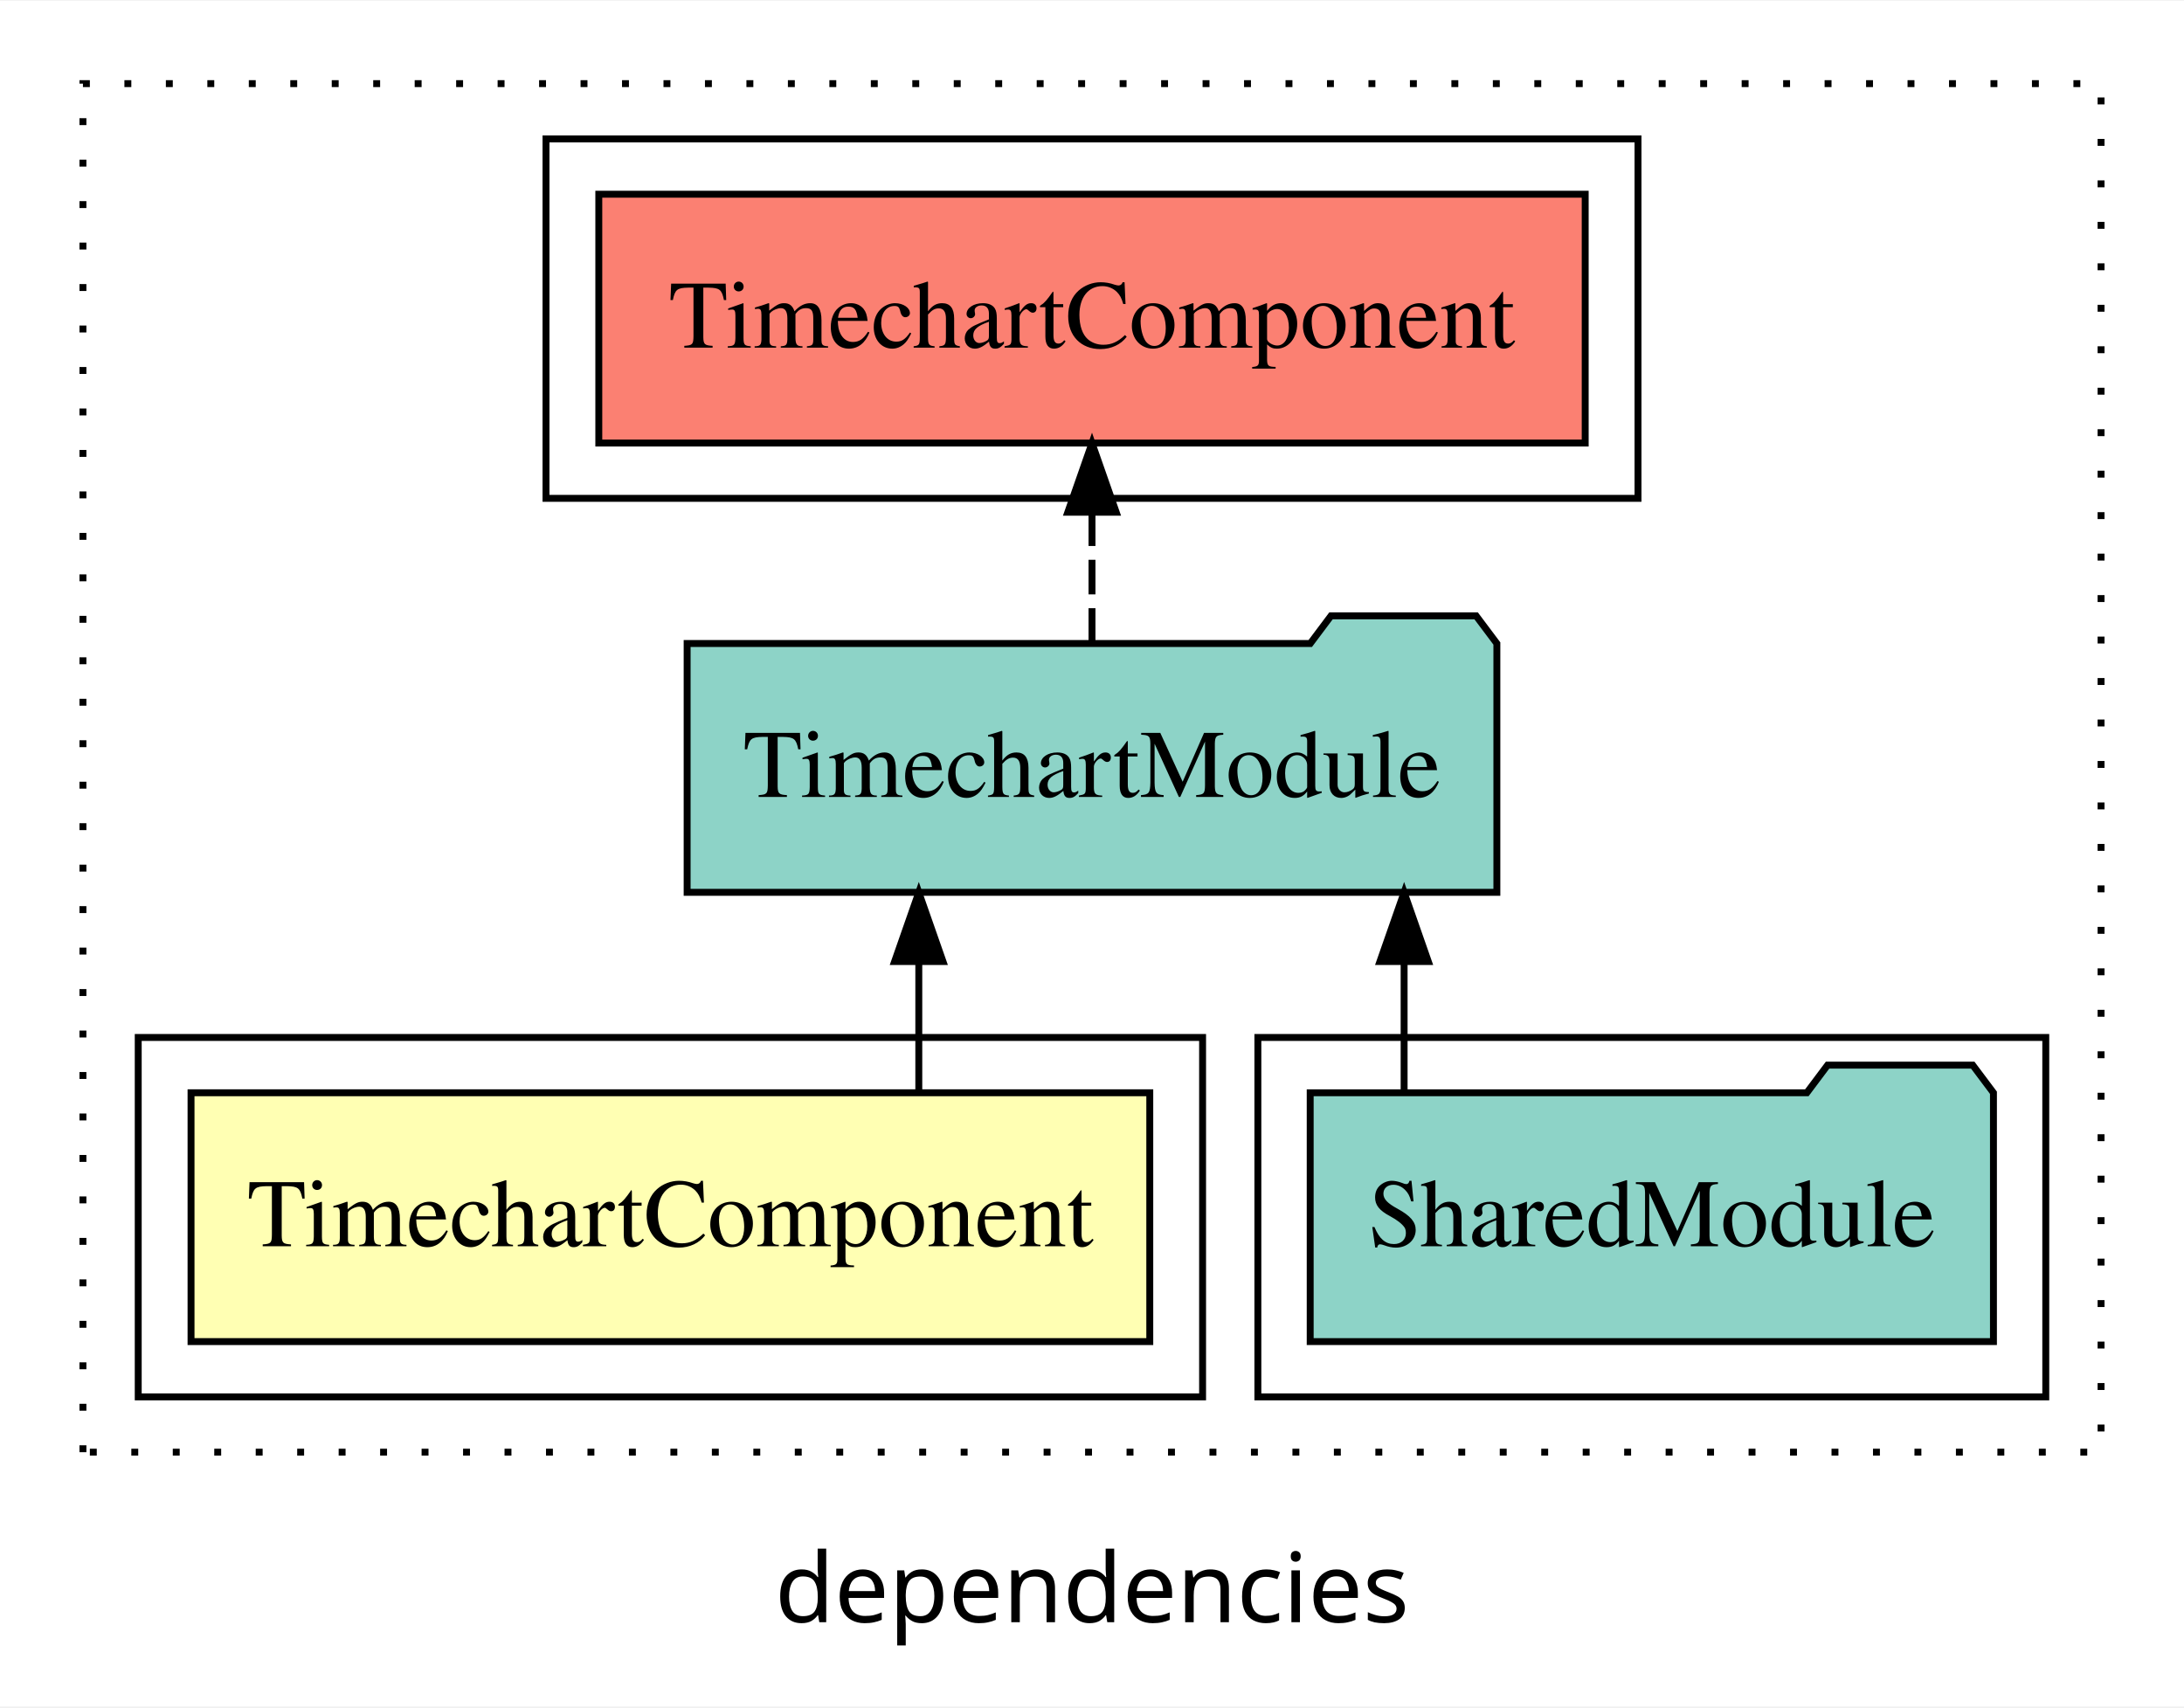
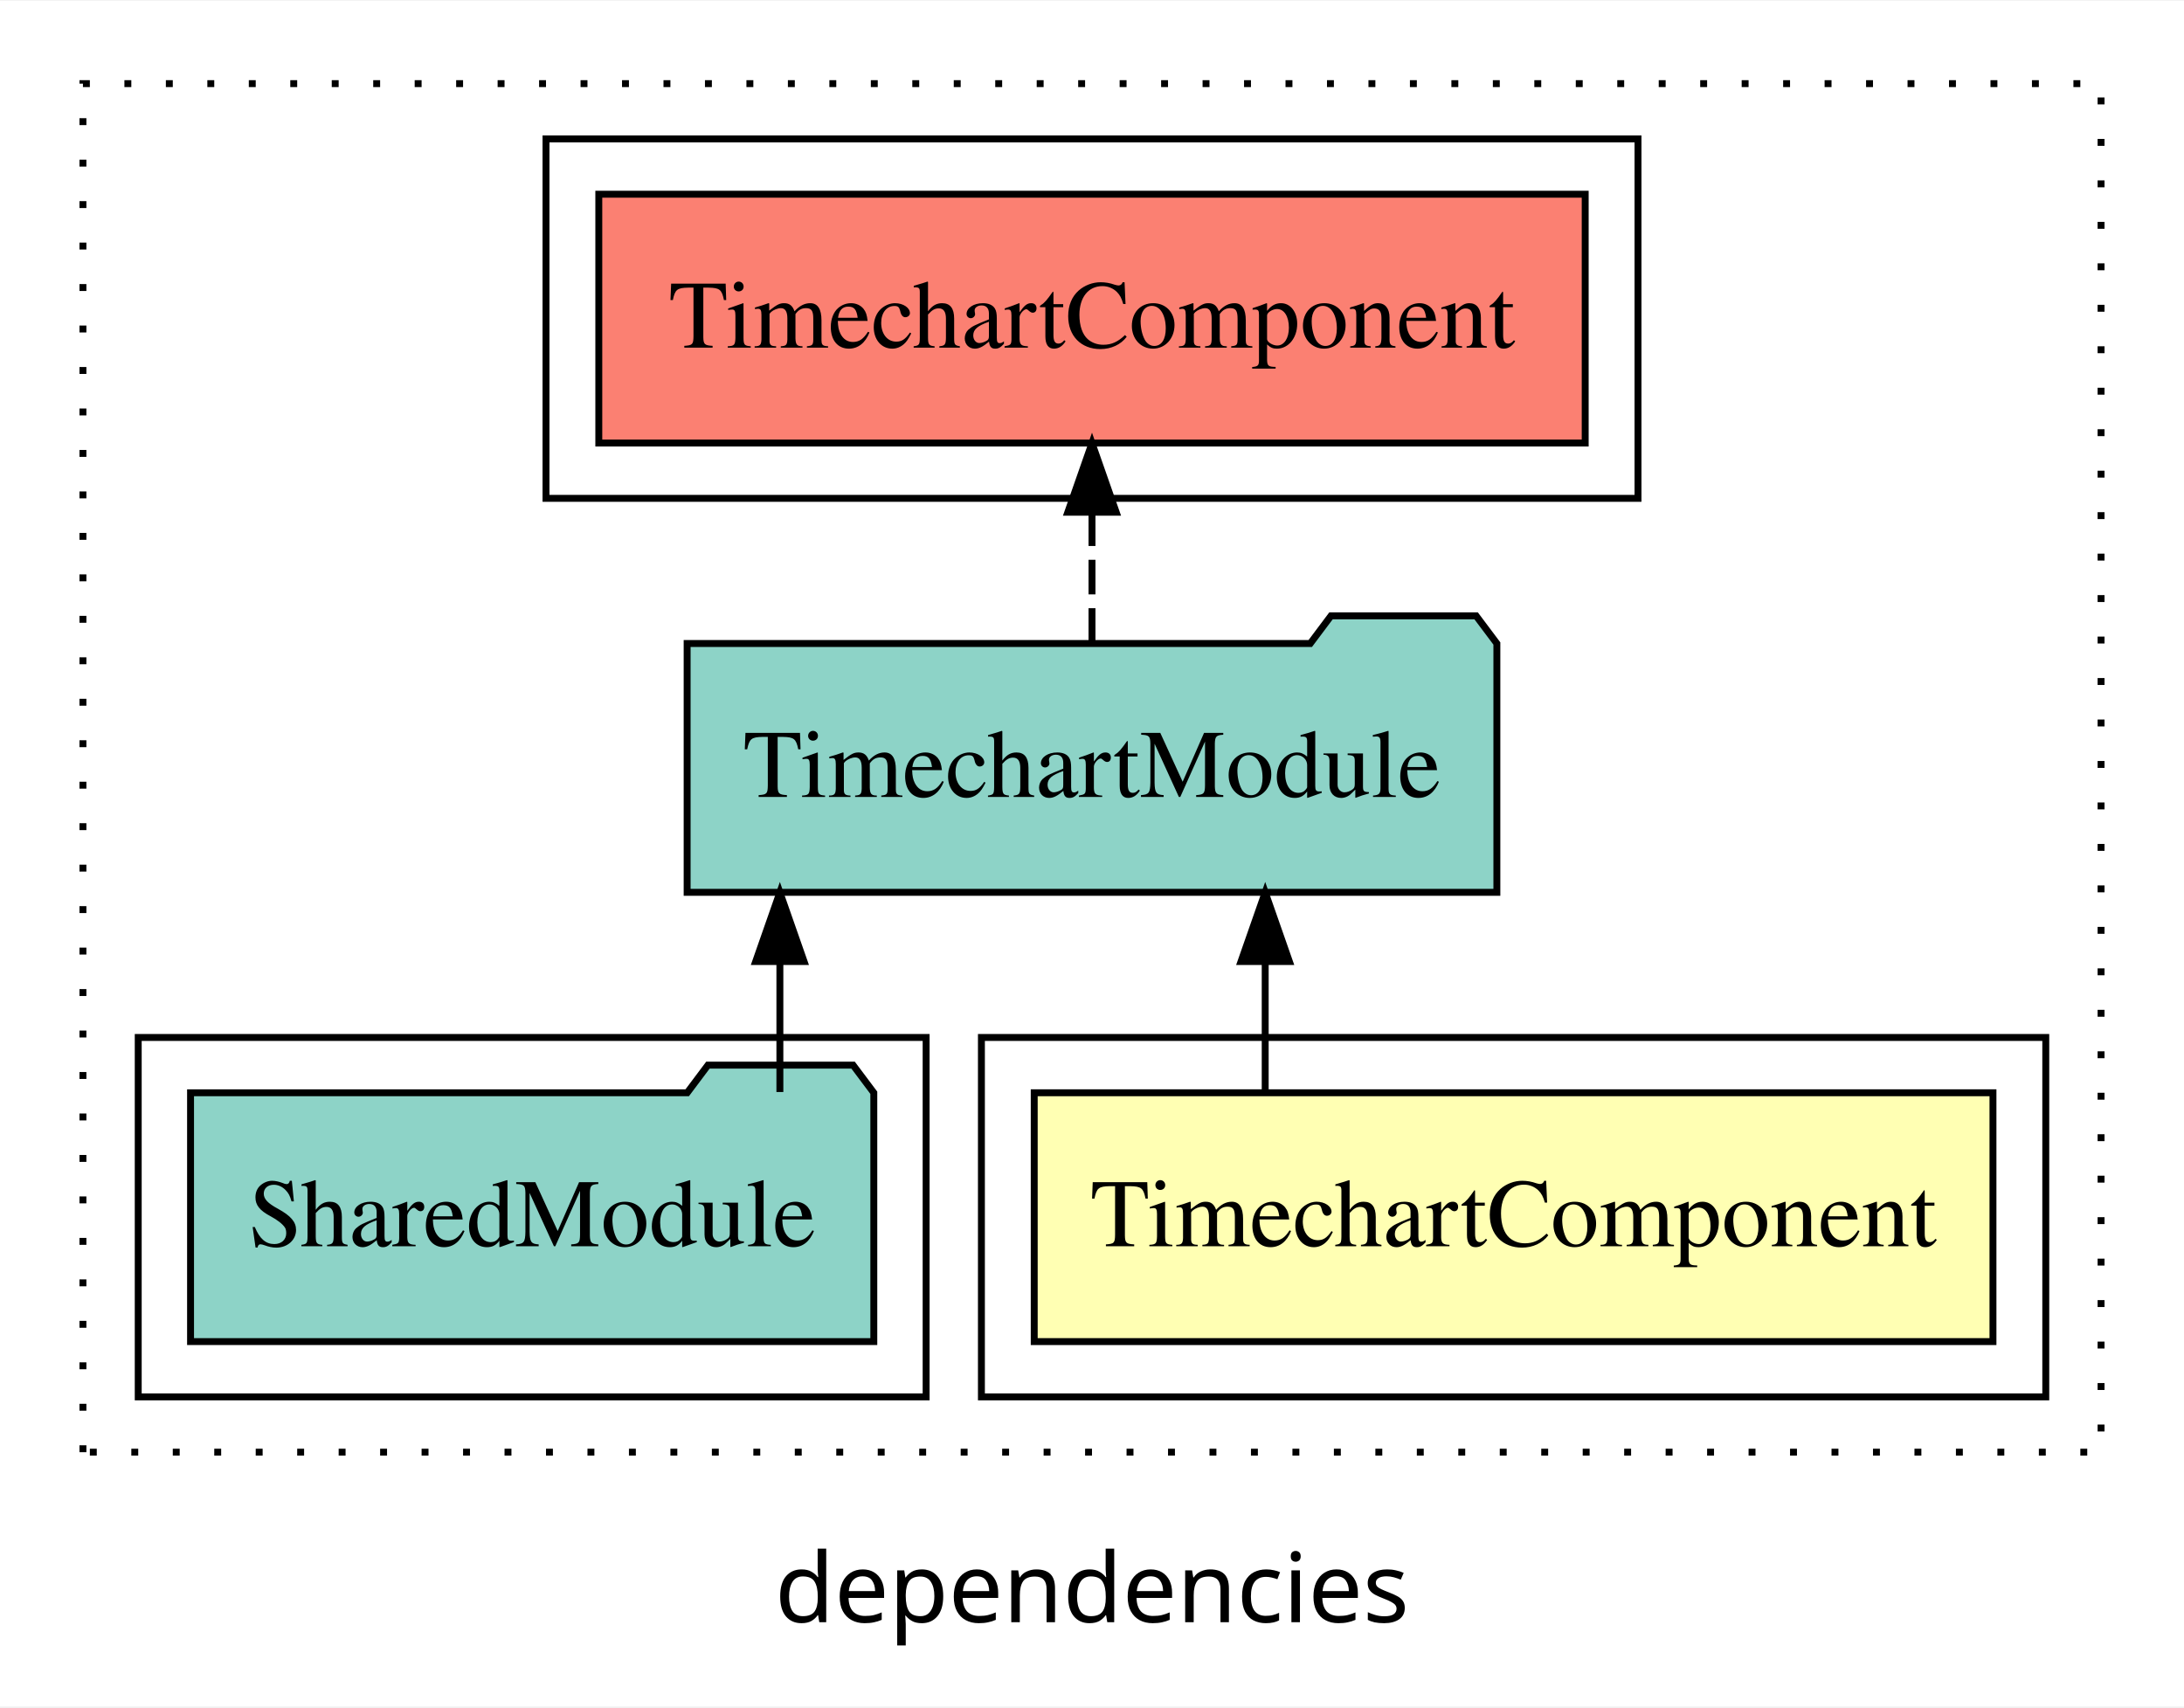
<svg xmlns="http://www.w3.org/2000/svg" width="316pt" height="247pt" viewBox="0.00 0.00 316.00 246.80">
  <g id="graph0" class="graph" transform="scale(1 1) rotate(0) translate(4 242.8)">
    <polygon fill="white" stroke="transparent" points="-4,4 -4,-242.8 312,-242.8 312,4 -4,4" />
    <text text-anchor="middle" x="154" y="-8.2" font-family="sans-serif" font-size="14.00">dependencies</text>
    <g id="clust1" class="cluster">
      <polygon fill="none" stroke="black" stroke-dasharray="1,5" points="8,-32.8 8,-230.8 300,-230.8 300,-32.8 8,-32.8" />
    </g>
+     <g id="clust2" class="cluster">
+       <polygon fill="none" stroke="black" points="138,-40.8 138,-92.8 292,-92.8 292,-40.8 138,-40.8" />
+     </g>
+     <g id="clust4" class="cluster">
+       <polygon fill="none" stroke="black" points="16,-40.8 16,-92.8 130,-92.8 130,-40.8 16,-40.8" />
+     </g>
    <g id="clust5" class="cluster">
      <polygon fill="none" stroke="black" points="75,-170.8 75,-222.8 233,-222.8 233,-170.8 75,-170.8" />
    </g>
-     <g id="clust4" class="cluster">
-       <polygon fill="none" stroke="black" points="178,-40.8 178,-92.8 292,-92.8 292,-40.8 178,-40.8" />
-     </g>
-     <g id="clust2" class="cluster">
-       <polygon fill="none" stroke="black" points="16,-40.8 16,-92.8 170,-92.8 170,-40.8 16,-40.8" />
-     </g>
    <g id="node1" class="node">
-       <polygon fill="#ffffb3" stroke="black" points="162.36,-84.8 23.64,-84.8 23.64,-48.8 162.36,-48.8 162.36,-84.8" />
-       <text text-anchor="middle" x="93" y="-62.6" font-family="Times,serif" font-size="14.00">TimechartComponent</text>
+       <polygon fill="#ffffb3" stroke="black" points="284.36,-84.8 145.64,-84.8 145.64,-48.8 284.36,-48.8 284.36,-84.8" />
+       <text text-anchor="middle" x="215" y="-62.6" font-family="Times,serif" font-size="14.00">TimechartComponent</text>
    </g>
    <g id="node2" class="node">
      <polygon fill="#8dd3c7" stroke="black" points="212.58,-149.8 209.58,-153.8 188.58,-153.8 185.58,-149.8 95.42,-149.8 95.42,-113.8 212.58,-113.8 212.58,-149.8" />
      <text text-anchor="middle" x="154" y="-127.6" font-family="Times,serif" font-size="14.00">TimechartModule</text>
    </g>
    <g id="edge1" class="edge">
-       <path fill="none" stroke="black" d="M128.94,-84.91C128.94,-84.91 128.94,-103.79 128.94,-103.79" />
-       <polygon fill="black" stroke="black" points="125.44,-103.79 128.94,-113.79 132.44,-103.79 125.44,-103.79" />
+       <path fill="none" stroke="black" d="M179.06,-84.91C179.06,-84.91 179.06,-103.79 179.06,-103.79" />
+       <polygon fill="black" stroke="black" points="175.56,-103.79 179.06,-113.79 182.56,-103.79 175.56,-103.79" />
    </g>
    <g id="node4" class="node">
      <polygon fill="#fb8072" stroke="black" points="225.36,-214.8 82.64,-214.8 82.64,-178.8 225.36,-178.8 225.36,-214.8" />
      <text text-anchor="middle" x="154" y="-192.6" font-family="Times,serif" font-size="14.00">TimechartComponent </text>
    </g>
    <g id="edge3" class="edge">
      <path fill="none" stroke="black" stroke-dasharray="5,2" d="M154,-149.91C154,-149.91 154,-168.79 154,-168.79" />
      <polygon fill="black" stroke="black" points="150.5,-168.79 154,-178.79 157.5,-168.79 150.5,-168.79" />
    </g>
    <g id="node3" class="node">
-       <polygon fill="#8dd3c7" stroke="black" points="284.43,-84.8 281.43,-88.8 260.43,-88.8 257.43,-84.8 185.57,-84.8 185.57,-48.8 284.43,-48.8 284.43,-84.8" />
-       <text text-anchor="middle" x="235" y="-62.6" font-family="Times,serif" font-size="14.00">SharedModule</text>
+       <polygon fill="#8dd3c7" stroke="black" points="122.43,-84.8 119.43,-88.8 98.43,-88.8 95.43,-84.8 23.57,-84.8 23.57,-48.8 122.43,-48.8 122.43,-84.8" />
+       <text text-anchor="middle" x="73" y="-62.6" font-family="Times,serif" font-size="14.00">SharedModule</text>
    </g>
    <g id="edge2" class="edge">
-       <path fill="none" stroke="black" d="M199.16,-84.91C199.16,-84.91 199.16,-103.79 199.16,-103.79" />
-       <polygon fill="black" stroke="black" points="195.66,-103.79 199.16,-113.79 202.66,-103.79 195.66,-103.79" />
+       <path fill="none" stroke="black" d="M108.84,-84.91C108.84,-84.91 108.84,-103.79 108.84,-103.79" />
+       <polygon fill="black" stroke="black" points="105.34,-103.79 108.84,-113.79 112.34,-103.79 105.34,-103.79" />
    </g>
  </g>
</svg>
